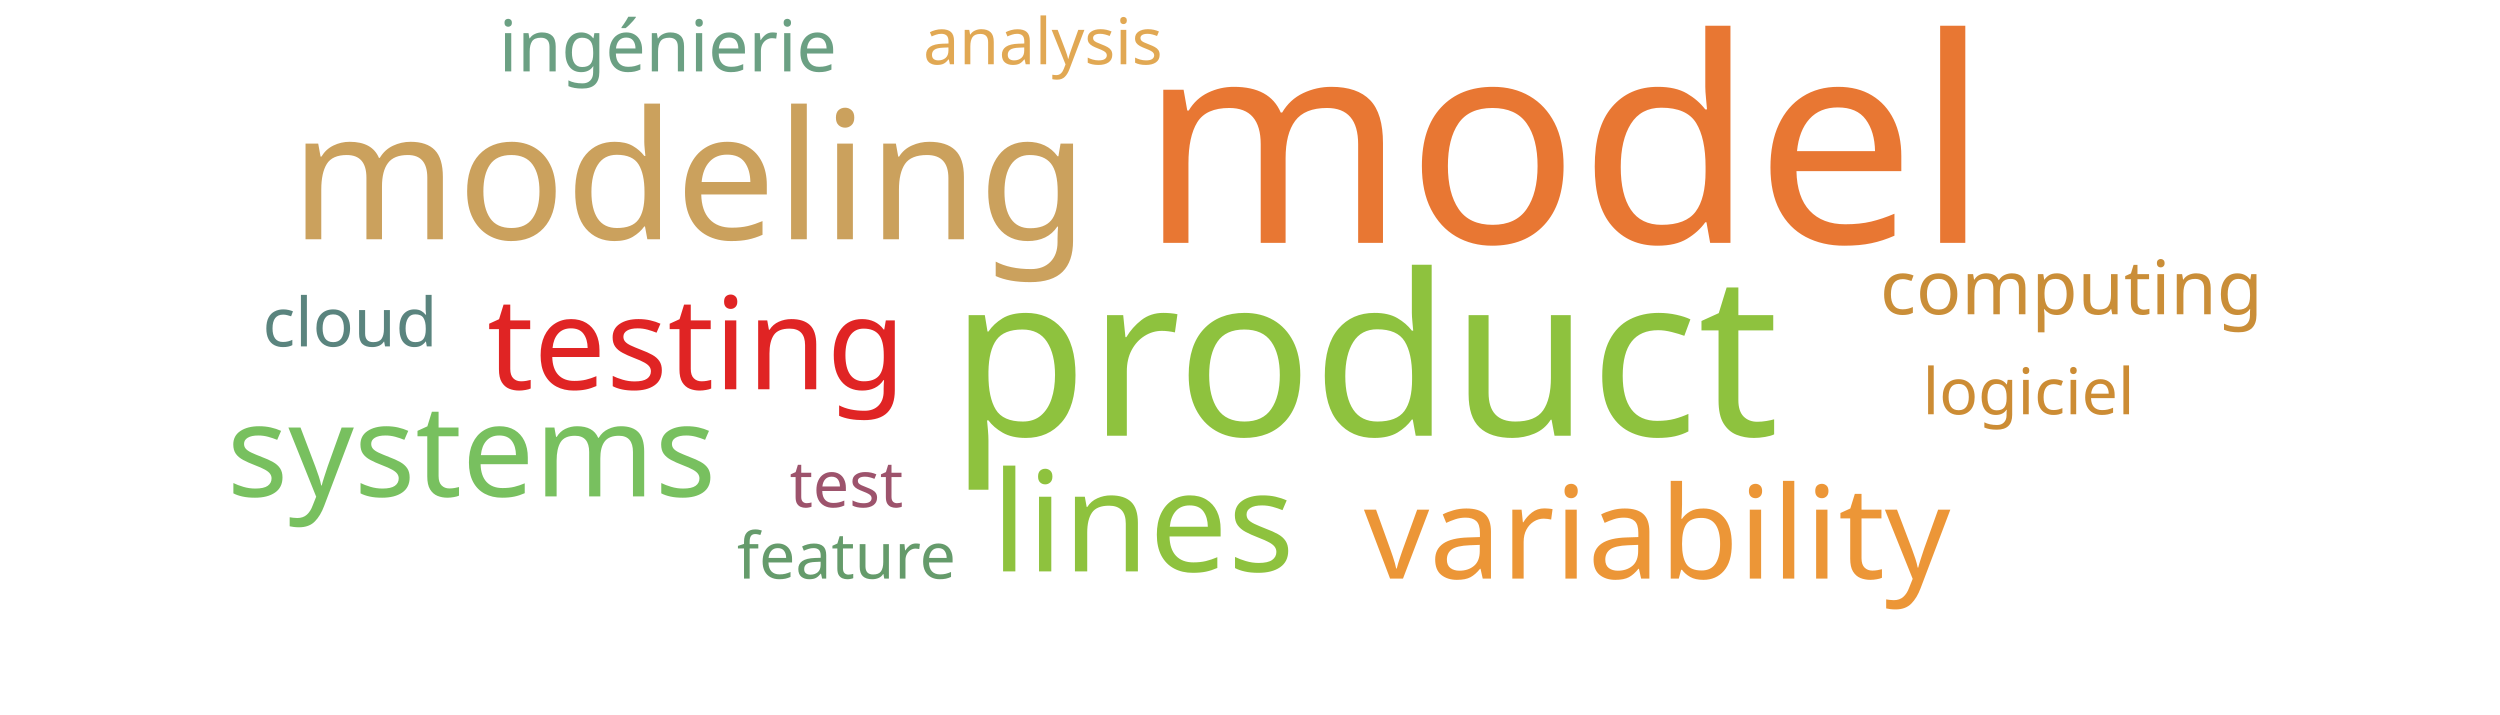
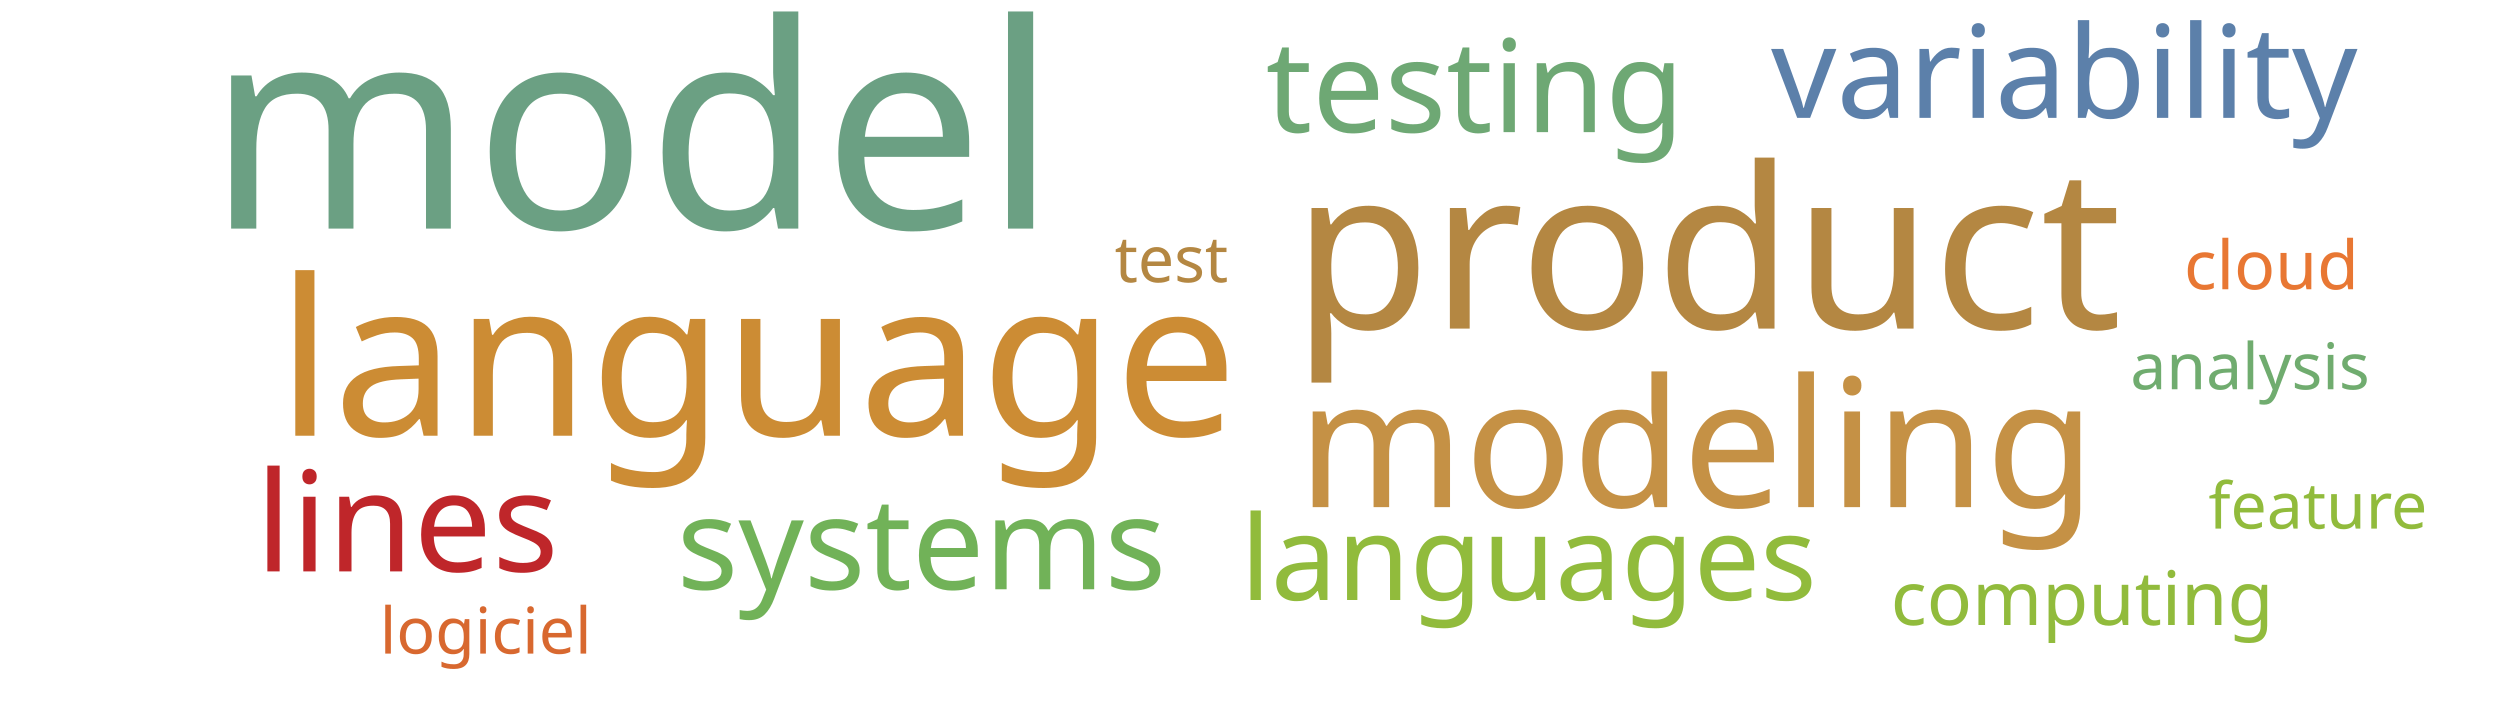
<svg xmlns="http://www.w3.org/2000/svg" width="700" height="200">
  <g transform="translate(350, 100)">
-     <text text-anchor="middle" style="font-family: Impact; font-size: 80px; fill: #e87733" transform="translate(88,-32)rotate(0)">model</text>
-     <text text-anchor="middle" style="font-family: Impact; font-size: 63px; fill: #8ec23e" transform="translate(32,22)rotate(0)">product</text>
-     <text text-anchor="middle" style="font-family: Impact; font-size: 50px; fill: #cba15d" transform="translate(-157,-33)rotate(0)">modeling</text>
-     <text text-anchor="middle" style="font-family: Impact; font-size: 39px; fill: #8ec23e" transform="translate(-30,60)rotate(0)">lines</text>
-     <text text-anchor="middle" style="font-family: Impact; font-size: 36px; fill: #e02424" transform="translate(-155,9)rotate(0)">testing</text>
-     <text text-anchor="middle" style="font-family: Impact; font-size: 36px; fill: #ec9637" transform="translate(114,62)rotate(0)">variability</text>
-     <text text-anchor="middle" style="font-family: Impact; font-size: 36px; fill: #78c05f" transform="translate(-218,39)rotate(0)">systems</text>
-     <text text-anchor="middle" style="font-family: Impact; font-size: 21px; fill: #ca8e38" transform="translate(230,-12)rotate(0)">computing</text>
-     <text text-anchor="middle" style="font-family: Impact; font-size: 20px; fill: #6ba083" transform="translate(-163,-80)rotate(0)">ingénierie</text>
-     <text text-anchor="middle" style="font-family: Impact; font-size: 19px; fill: #5a847e" transform="translate(-252,-3)rotate(0)">cloud</text>
-     <text text-anchor="middle" style="font-family: Impact; font-size: 18px; fill: #9d536c" transform="translate(-113,42)rotate(0)">test</text>
-     <text text-anchor="middle" style="font-family: Impact; font-size: 18px; fill: #cc8c34" transform="translate(218,16)rotate(0)">logiciel</text>
-     <text text-anchor="middle" style="font-family: Impact; font-size: 18px; fill: #659b6b" transform="translate(-113,62)rotate(0)">feature</text>
-     <text text-anchor="middle" style="font-family: Impact; font-size: 18px; fill: #e1a853" transform="translate(-58,-82)rotate(0)">analysis</text>
+     <text text-anchor="middle" style="font-family: Impact; font-size: 80px; fill: #6ba083" transform="translate(-173,-36)rotate(0)">model</text>
+     <text text-anchor="middle" style="font-family: Impact; font-size: 63px; fill: #b48742" transform="translate(128,-8)rotate(0)">product</text>
+     <text text-anchor="middle" style="font-family: Impact; font-size: 61px; fill: #cc8c34" transform="translate(-138,22)rotate(0)">language</text>
+     <text text-anchor="middle" style="font-family: Impact; font-size: 50px; fill: #c59145" transform="translate(125,42)rotate(0)">modeling</text>
+     <text text-anchor="middle" style="font-family: Impact; font-size: 39px; fill: #bf262a" transform="translate(-236,60)rotate(0)">lines</text>
+     <text text-anchor="middle" style="font-family: Impact; font-size: 36px; fill: #6ea874" transform="translate(63,-63)rotate(0)">testing</text>
+     <text text-anchor="middle" style="font-family: Impact; font-size: 36px; fill: #5c80aa" transform="translate(228,-67)rotate(0)">variability</text>
+     <text text-anchor="middle" style="font-family: Impact; font-size: 36px; fill: #71b258" transform="translate(-92,65)rotate(0)">systems</text>
+     <text text-anchor="middle" style="font-family: Impact; font-size: 33px; fill: #91bb3c" transform="translate(78,68)rotate(0)">languages</text>
+     <text text-anchor="middle" style="font-family: Impact; font-size: 21px; fill: #91bb3c" transform="translate(233,75)rotate(0)">computing</text>
+     <text text-anchor="middle" style="font-family: Impact; font-size: 19px; fill: #e87733" transform="translate(286,-19)rotate(0)">cloud</text>
+     <text text-anchor="middle" style="font-family: Impact; font-size: 18px; fill: #b48742" transform="translate(-22,-21)rotate(0)">test</text>
+     <text text-anchor="middle" style="font-family: Impact; font-size: 18px; fill: #d8682f" transform="translate(-214,83)rotate(0)">logiciel</text>
+     <text text-anchor="middle" style="font-family: Impact; font-size: 18px; fill: #91bb3c" transform="translate(299,48)rotate(0)">feature</text>
+     <text text-anchor="middle" style="font-family: Impact; font-size: 18px; fill: #70ac6f" transform="translate(280,9)rotate(0)">analysis</text>
  </g>
</svg>
